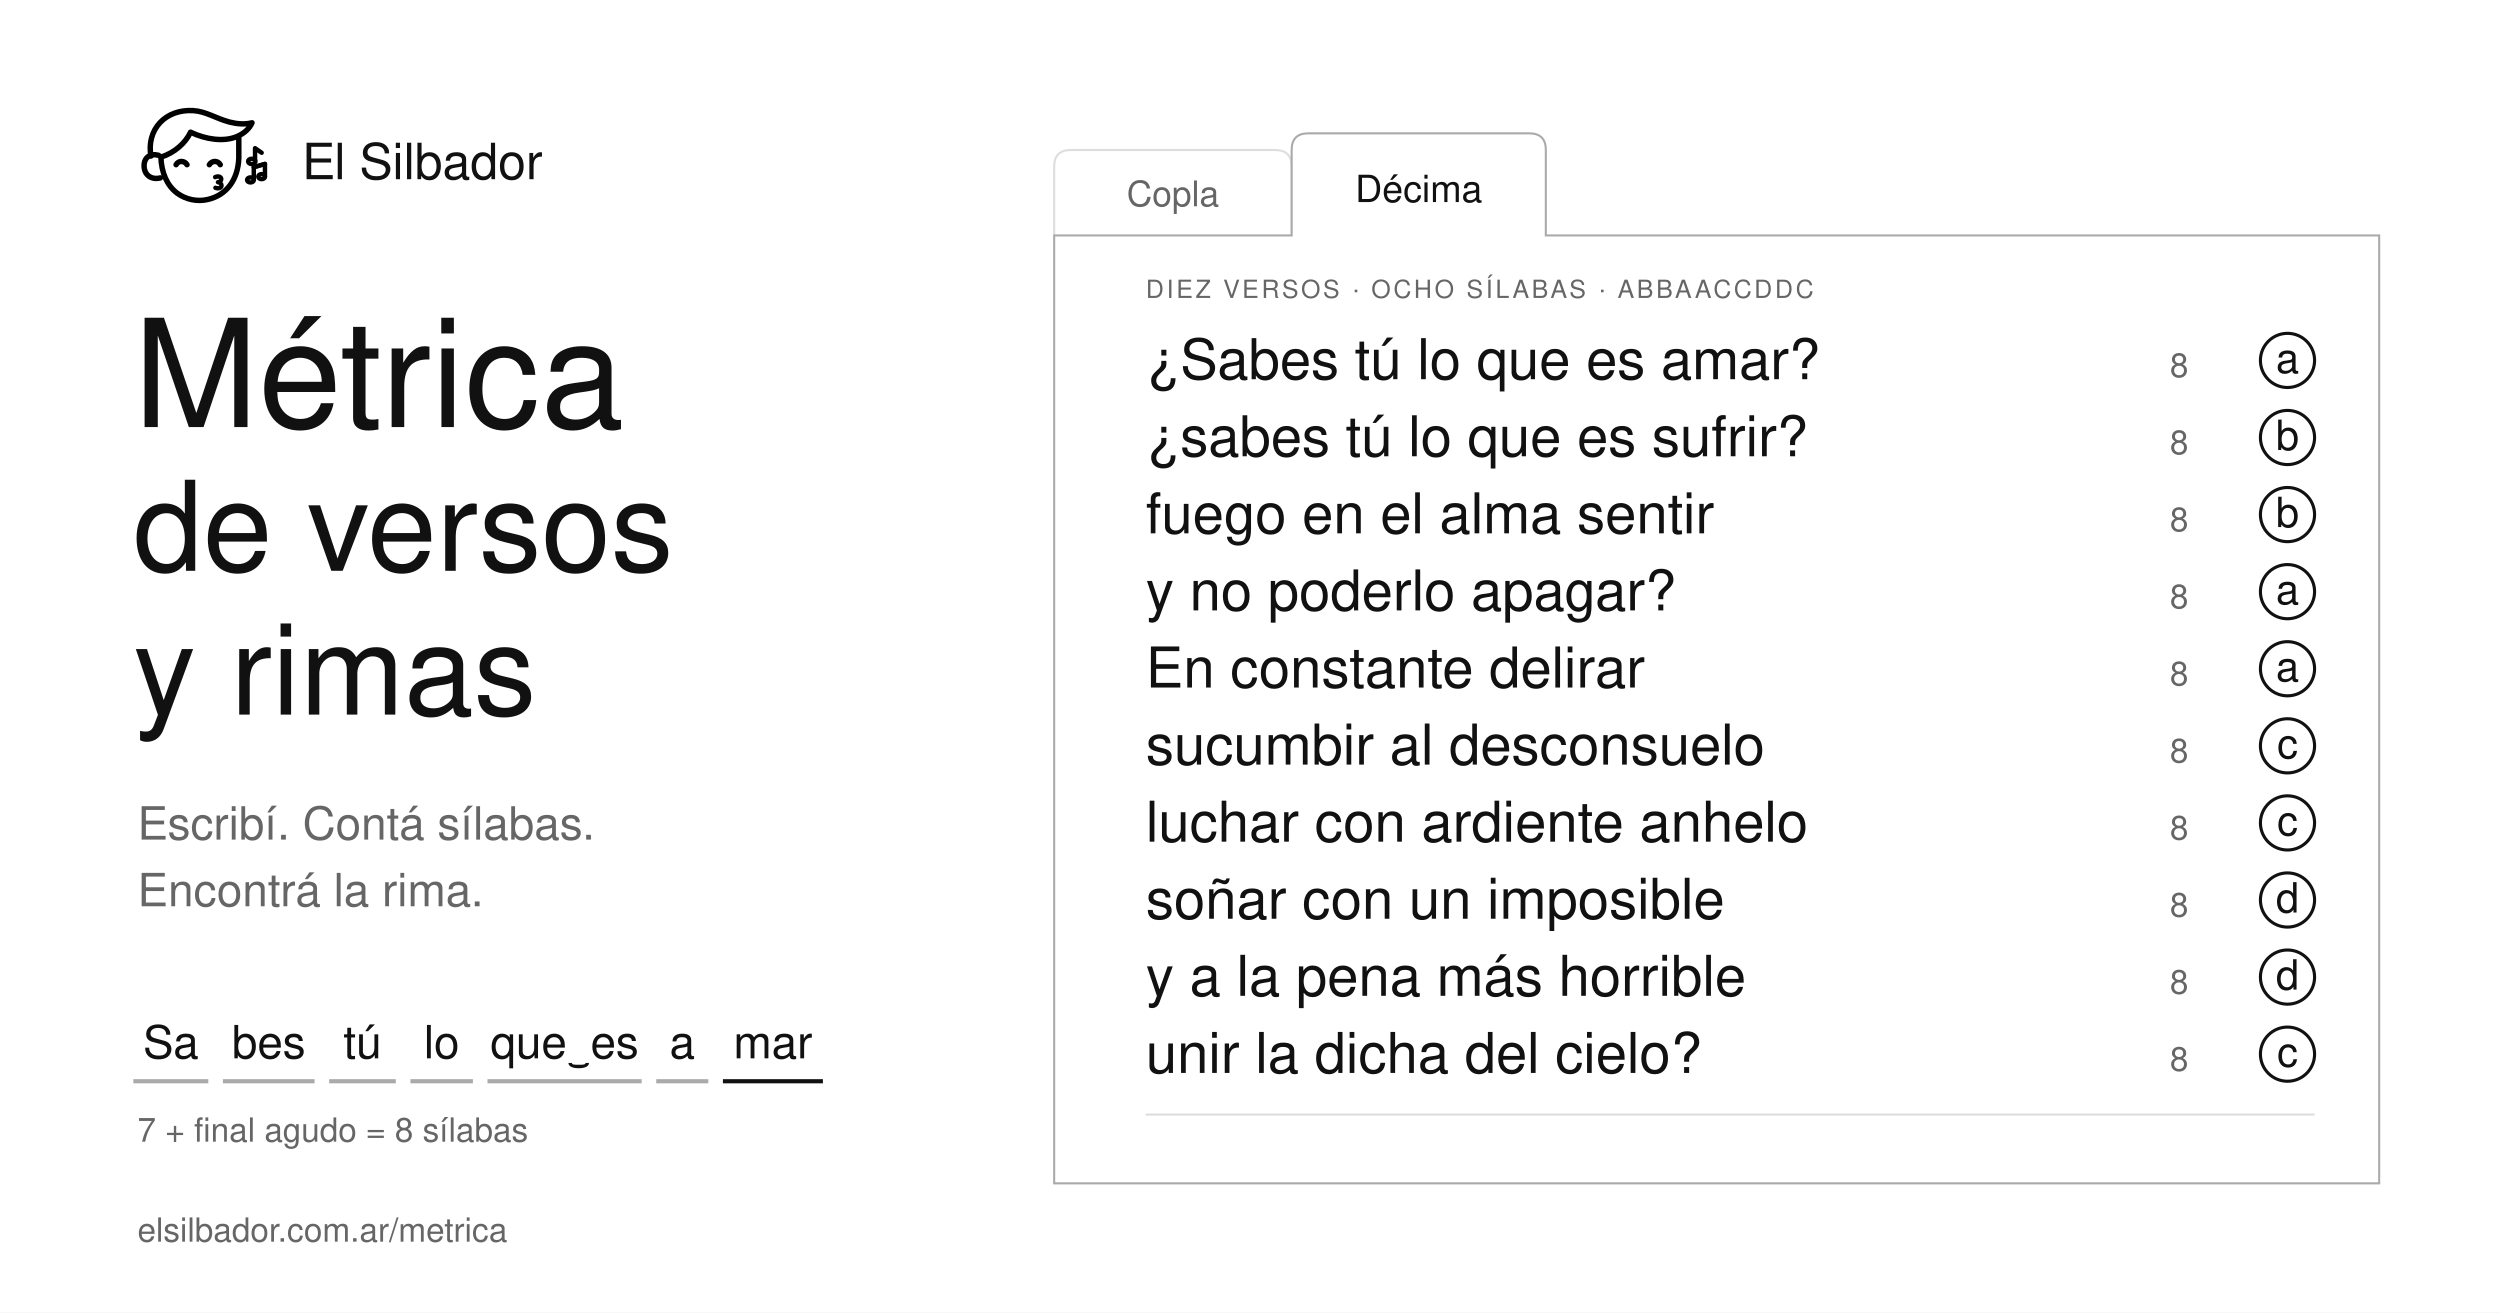
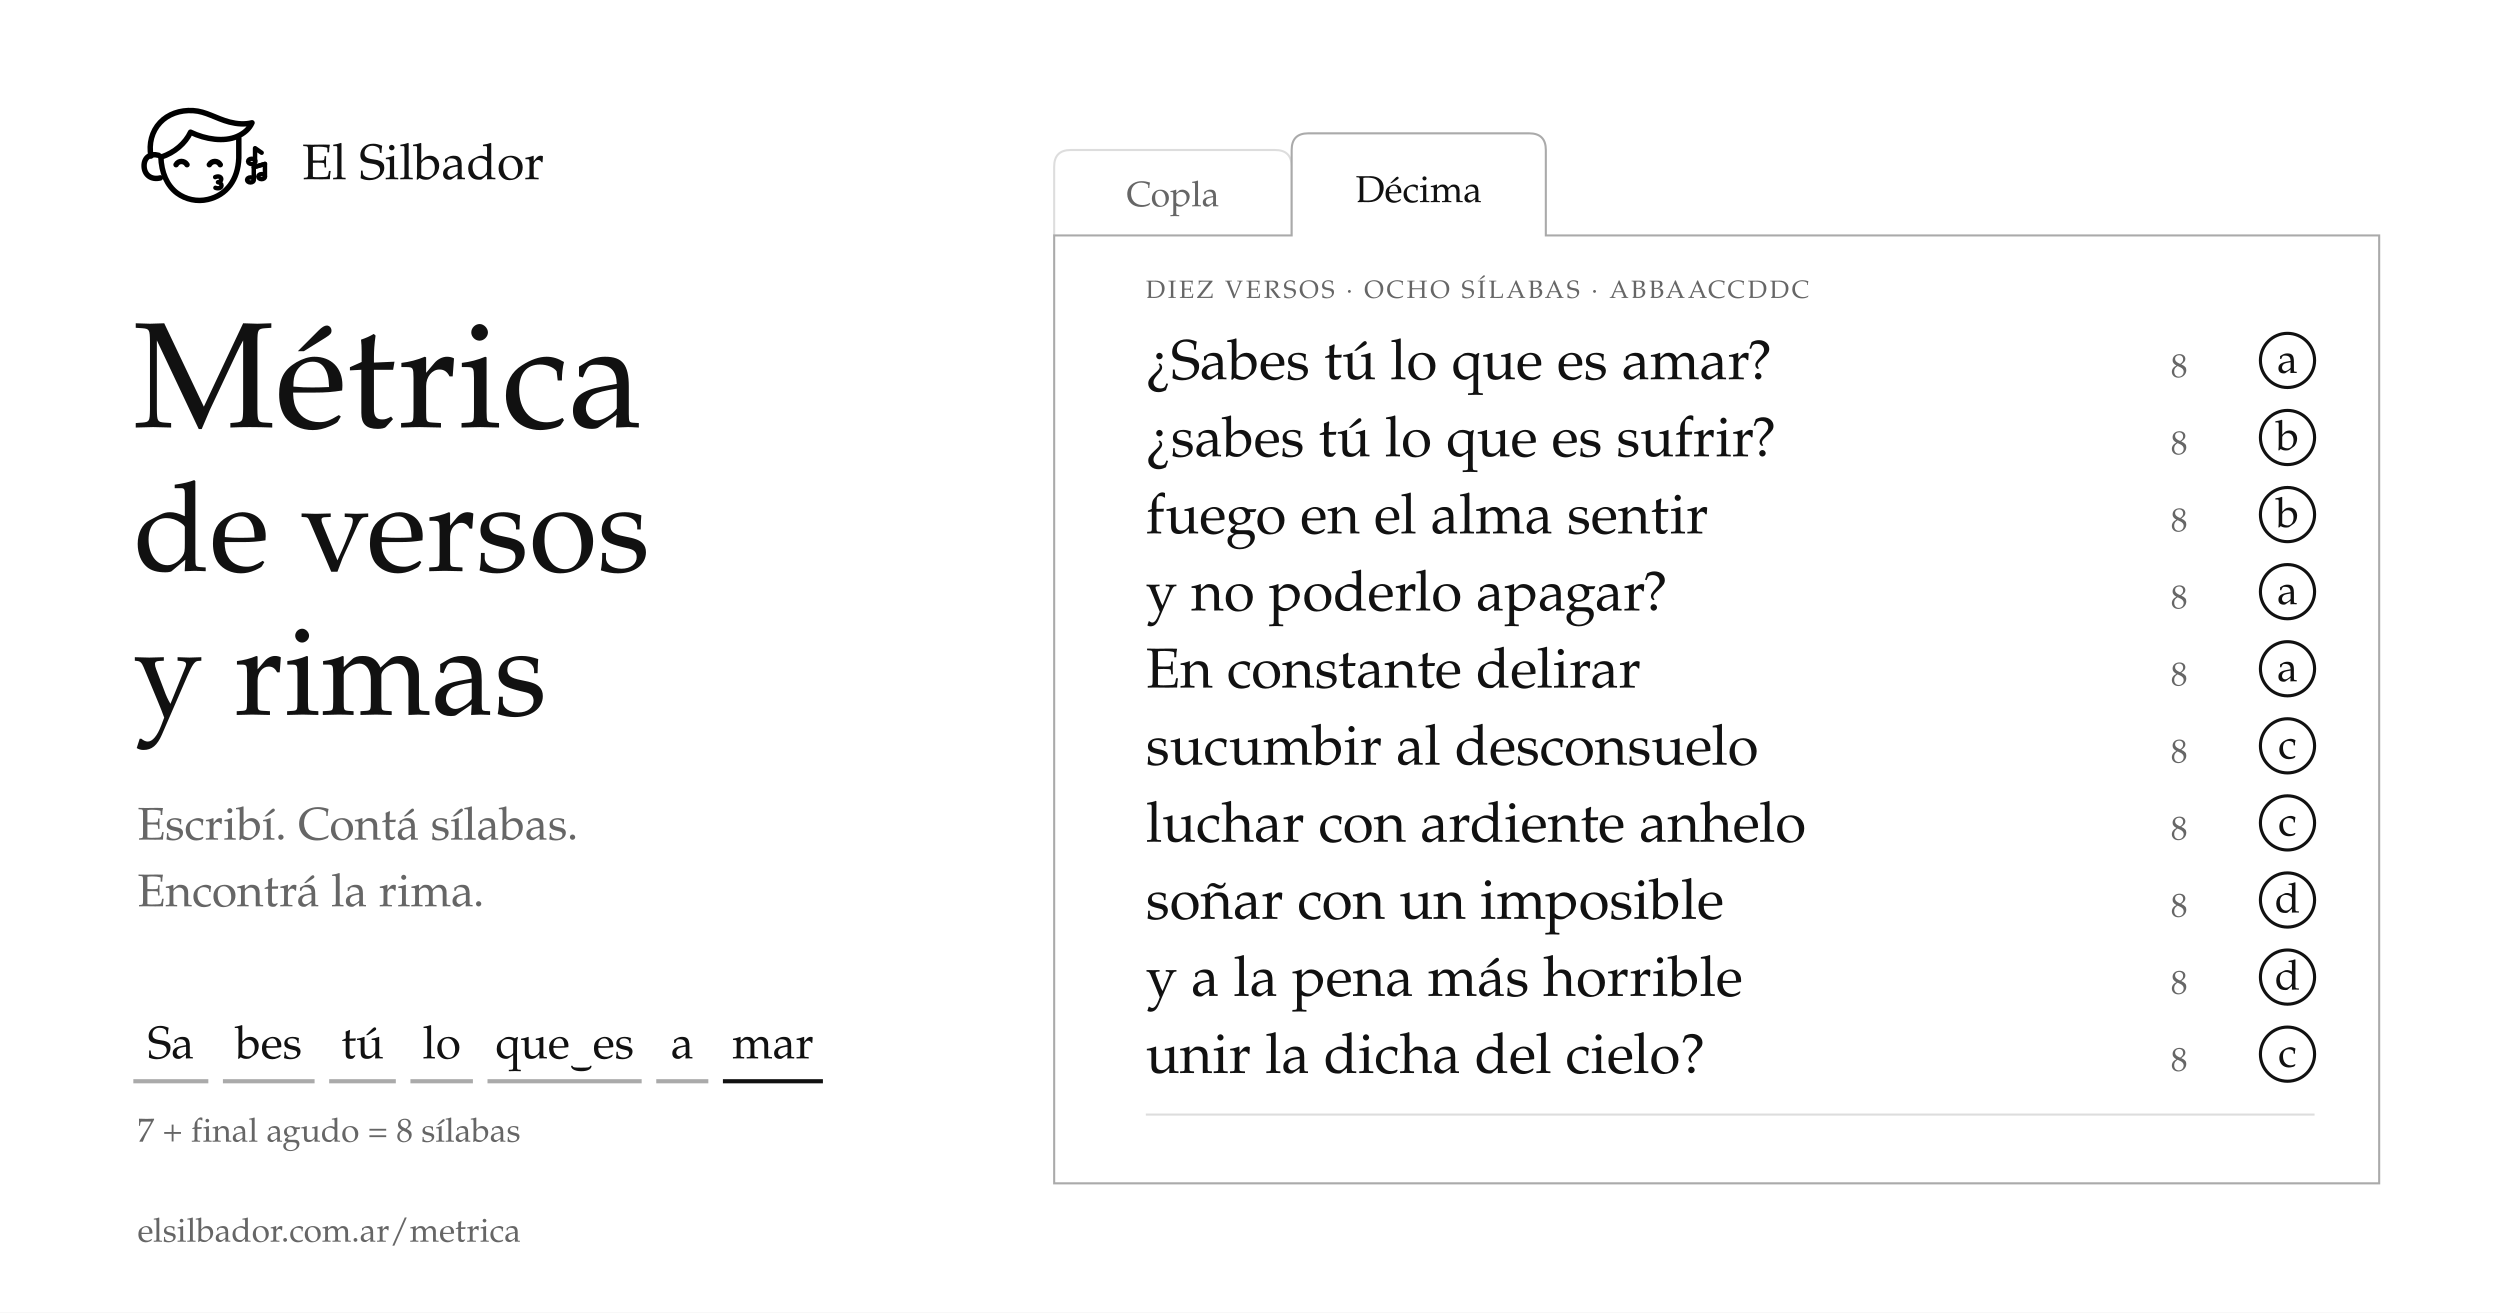
<svg xmlns="http://www.w3.org/2000/svg" width="1200" height="630" viewBox="0 0 1200 630">
  <style>
- text { font-family: Helvetica, Arial, sans-serif; fill: #111111; }
- .sans { font-family: Helvetica, Arial, sans-serif; }
+ text { font-family: "Iowan Old Style", "Palatino Linotype", Palatino, Georgia, serif; fill: #111111; }
+ .sans { font-family: "Iowan Old Style", "Palatino Linotype", Palatino, Georgia, serif; }
.verse { font-size: 27px; }
- .count { font: 16px Helvetica, Arial, sans-serif; fill: #666666; text-anchor: middle; }
+ .count { font: 16px "Iowan Old Style", "Palatino Linotype", Palatino, Georgia, serif; fill: #666666; text-anchor: middle; }
</style>
  <rect width="1200" height="630" fill="#ffffff" />
  <svg x="56" y="42" width="78" height="78" viewBox="0 0 64 64" aria-hidden="true" focusable="false">
    <g fill="none" stroke="#000" stroke-width="2.15" stroke-linecap="round" stroke-linejoin="round">
      <path d="M13.5 27C12.6 22.2 13.8 17.3 17.1 13.8C20.2 10.5 24.9 8.8 30.1 9.1C35.2 9.4 39.1 12.2 44.4 13.6C47.5 14.4 50.6 14.6 53.3 13.9C52.3 16.2 50.2 18.1 47.4 19.3C42.3 21.5 35.1 20.5 29.1 17.6C27.1 21.9 22.8 25.7 17.5 27.4" />
      <path d="M16.5 26.7C13.2 25.8 10.7 27.6 10.8 31C10.9 34.5 13.7 36.5 17.2 35.6" />
      <path d="M17.4 27.2C17.6 33.5 19.8 38.6 23.8 41.6C27.2 44.1 31.7 45.1 35.9 44.1C43.3 42.4 47.8 36.3 48.1 27.8L48.1 20" />
      <path d="M23.4 30.4C24.3 28.7 26.7 28.7 27.7 30.4" />
      <path d="M36.5 30.4C37.5 28.7 39.9 28.7 40.8 30.4" />
      <path stroke-width="1.75" d="M38.8 35.3C40.1 34.7 41.2 35.2 41.2 36.1C41.2 36.8 40.6 37.2 39.9 37.3C40.7 37.4 41.3 37.9 41.3 38.6C41.3 39.5 40.1 40 38.9 39.5" />
      <g stroke-width="1.75">
        <ellipse cx="53.2" cy="29.1" rx="1.45" ry="1.05" />
        <path d="M54.5 28.6V23.9L57.1 25.7" />
        <ellipse cx="52.7" cy="36.4" rx="1.35" ry="1" />
        <ellipse cx="57.1" cy="35.1" rx="1.35" ry="1" />
        <path d="M54 36V31.4L58.4 30.1V34.7" />
        <path d="M54 31.4L58.4 30.1" />
      </g>
    </g>
  </svg>
  <text x="145" y="86" class="sans" font-size="24">El Silbador</text>
  <text x="64" y="205" font-size="72" font-weight="500">Métrica</text>
  <text x="64" y="274" font-size="60" font-weight="500">de versos</text>
  <text x="64" y="343" font-size="60" font-weight="500" style="fill:#111111">y rimas</text>
  <text x="66" y="403" class="sans" font-size="22" style="fill:#666666">Escribí. Contá sílabas.</text>
  <text x="66" y="435" class="sans" font-size="22" style="fill:#666666">Encontrá la rima.</text>
  <text x="82.0" y="508" text-anchor="middle" font-size="22" style="fill:#111111">Sa</text>
  <path d="M64 519h36" stroke="#aaaaaa" stroke-width="2" />
  <text x="129.0" y="508" text-anchor="middle" font-size="22" style="fill:#111111">bes</text>
  <path d="M107 519h44" stroke="#aaaaaa" stroke-width="2" />
  <text x="174.0" y="508" text-anchor="middle" font-size="22" style="fill:#111111">tú</text>
  <path d="M158 519h32" stroke="#aaaaaa" stroke-width="2" />
  <text x="212.0" y="508" text-anchor="middle" font-size="22" style="fill:#111111">lo</text>
  <path d="M197 519h30" stroke="#aaaaaa" stroke-width="2" />
  <text x="271.0" y="508" text-anchor="middle" font-size="22" style="fill:#111111">que‿es</text>
  <path d="M234 519h74" stroke="#aaaaaa" stroke-width="2" />
  <text x="327.5" y="508" text-anchor="middle" font-size="22" style="fill:#111111">a</text>
  <path d="M315 519h25" stroke="#aaaaaa" stroke-width="2" />
  <text x="371.0" y="508" text-anchor="middle" font-size="22" style="fill:#111111">mar</text>
  <path d="M347 519h48" stroke="#111111" stroke-width="2" />
  <text x="66" y="548" class="sans" font-size="16" style="fill:#666666">7 + final agudo = 8 sílabas</text>
  <text x="66" y="596" class="sans" font-size="16" style="fill:#666666">elsilbador.com.ar/metrica</text>
  <path d="M506 113V80Q506 72 514 72H612Q620 72 620 80V113" fill="none" stroke="#dddddd" />
  <text x="563" y="99" text-anchor="middle" class="sans" font-size="17" style="fill:#666666">Copla</text>
  <path d="M620 113V72Q620 64 628 64H734Q742 64 742 72V113H1142V568H506V113Z" fill="#ffffff" stroke="#aaaaaa" />
  <text x="681" y="97" text-anchor="middle" class="sans" font-size="18" style="fill:#111111">Décima</text>
  <text x="550" y="143" class="sans" font-size="12" letter-spacing="1.3" style="fill:#666666">DIEZ VERSOS · OCHO SÍLABAS · ABBAACCDDC</text>
  <text x="550" y="182" class="verse">¿Sabes tú lo que es amar?</text>
  <text x="1046" y="181" class="count">8</text>
  <circle cx="1098" cy="173" r="13" fill="none" stroke="#111111" stroke-width="1.5" />
  <text x="1098" y="179" text-anchor="middle" font-size="20" style="fill:#111111">a</text>
  <text x="550" y="219" class="verse">¿sabes tú lo que es sufrir?</text>
  <text x="1046" y="218" class="count">8</text>
  <circle cx="1098" cy="210" r="13" fill="none" stroke="#111111" stroke-width="1.5" />
  <text x="1098" y="216" text-anchor="middle" font-size="20" style="fill:#111111">b</text>
  <text x="550" y="256" class="verse">fuego en el alma sentir</text>
  <text x="1046" y="255" class="count">8</text>
  <circle cx="1098" cy="247" r="13" fill="none" stroke="#111111" stroke-width="1.5" />
  <text x="1098" y="253" text-anchor="middle" font-size="20" style="fill:#111111">b</text>
  <text x="550" y="293" class="verse">y no poderlo apagar?</text>
  <text x="1046" y="292" class="count">8</text>
  <circle cx="1098" cy="284" r="13" fill="none" stroke="#111111" stroke-width="1.5" />
  <text x="1098" y="290" text-anchor="middle" font-size="20" style="fill:#111111">a</text>
  <text x="550" y="330" class="verse">En constante delirar</text>
  <text x="1046" y="329" class="count">8</text>
  <circle cx="1098" cy="321" r="13" fill="none" stroke="#111111" stroke-width="1.5" />
  <text x="1098" y="327" text-anchor="middle" font-size="20" style="fill:#111111">a</text>
  <text x="550" y="367" class="verse">sucumbir al desconsuelo</text>
  <text x="1046" y="366" class="count">8</text>
  <circle cx="1098" cy="358" r="13" fill="none" stroke="#111111" stroke-width="1.5" />
  <text x="1098" y="364" text-anchor="middle" font-size="20" style="fill:#111111">c</text>
  <text x="550" y="404" class="verse">luchar con ardiente anhelo</text>
  <text x="1046" y="403" class="count">8</text>
  <circle cx="1098" cy="395" r="13" fill="none" stroke="#111111" stroke-width="1.5" />
  <text x="1098" y="401" text-anchor="middle" font-size="20" style="fill:#111111">c</text>
  <text x="550" y="441" class="verse">soñar con un imposible</text>
  <text x="1046" y="440" class="count">8</text>
  <circle cx="1098" cy="432" r="13" fill="none" stroke="#111111" stroke-width="1.5" />
  <text x="1098" y="438" text-anchor="middle" font-size="20" style="fill:#111111">d</text>
  <text x="550" y="478" class="verse">y a la pena más horrible</text>
  <text x="1046" y="477" class="count">8</text>
  <circle cx="1098" cy="469" r="13" fill="none" stroke="#111111" stroke-width="1.5" />
  <text x="1098" y="475" text-anchor="middle" font-size="20" style="fill:#111111">d</text>
  <text x="550" y="515" class="verse">unir la dicha del cielo?</text>
  <text x="1046" y="514" class="count">8</text>
  <circle cx="1098" cy="506" r="13" fill="none" stroke="#111111" stroke-width="1.5" />
  <text x="1098" y="512" text-anchor="middle" font-size="20" style="fill:#111111">c</text>
  <path d="M550 535H1111" stroke="#dddddd" />
</svg>
